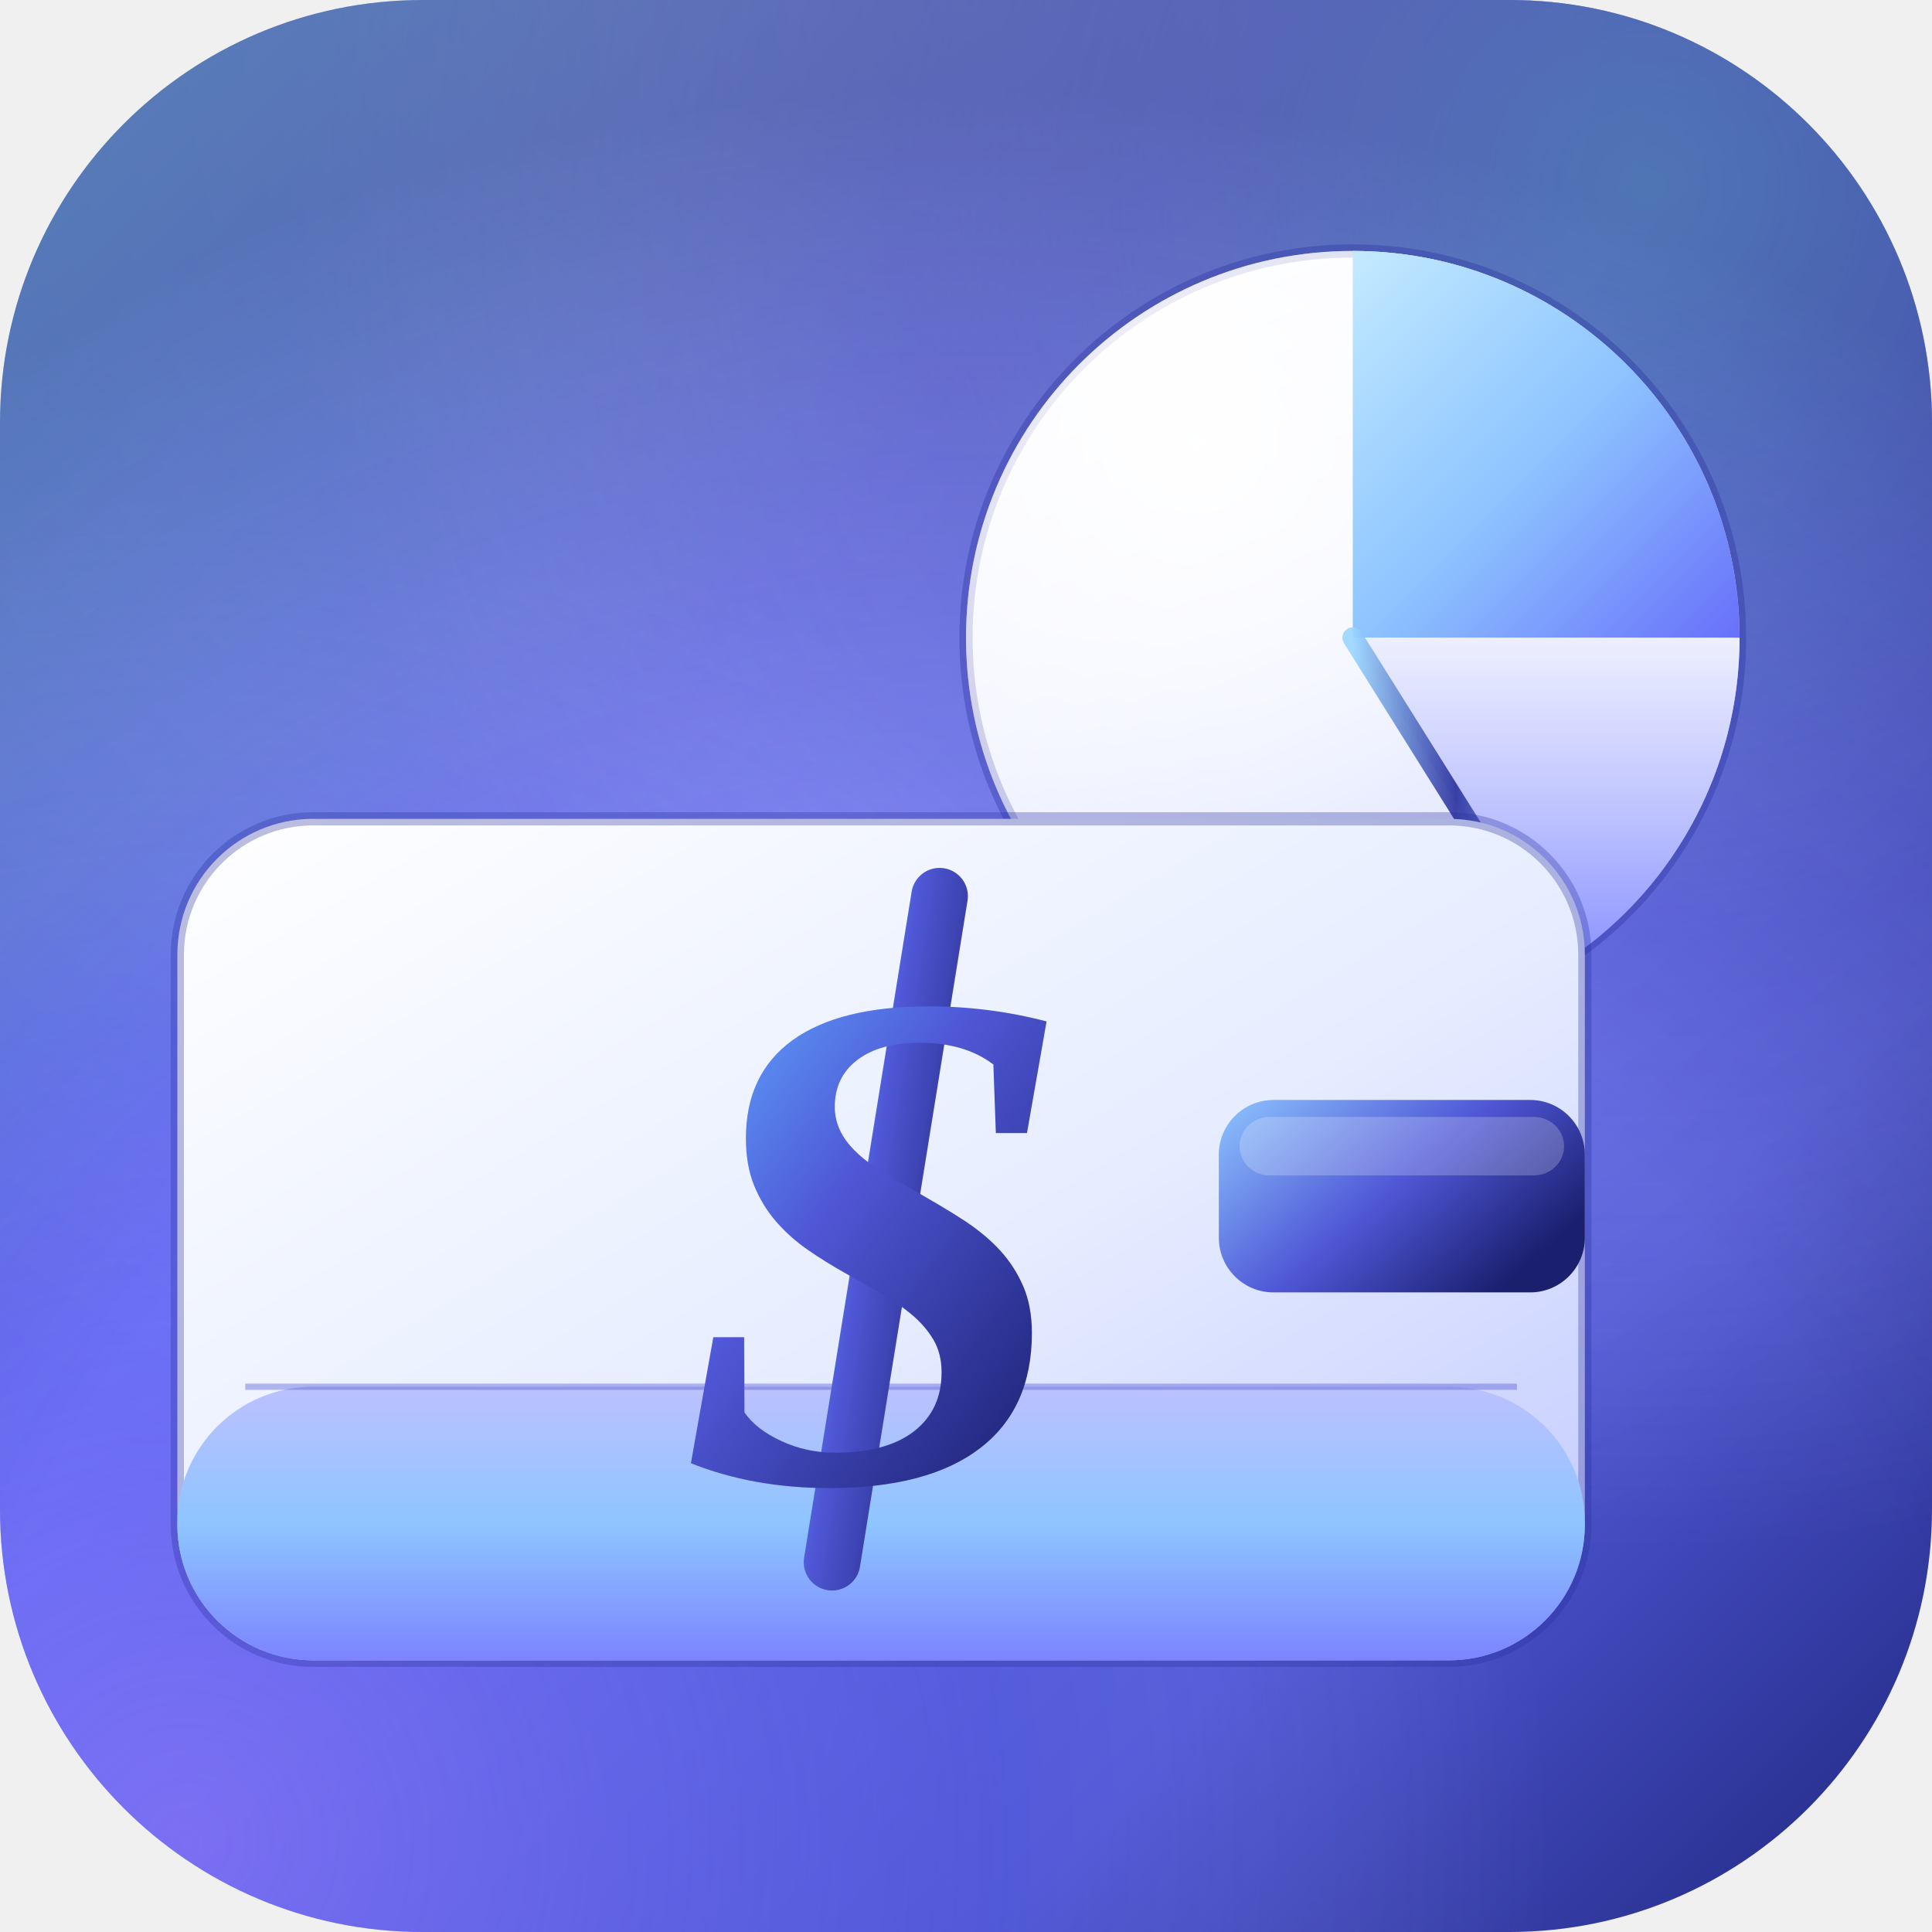
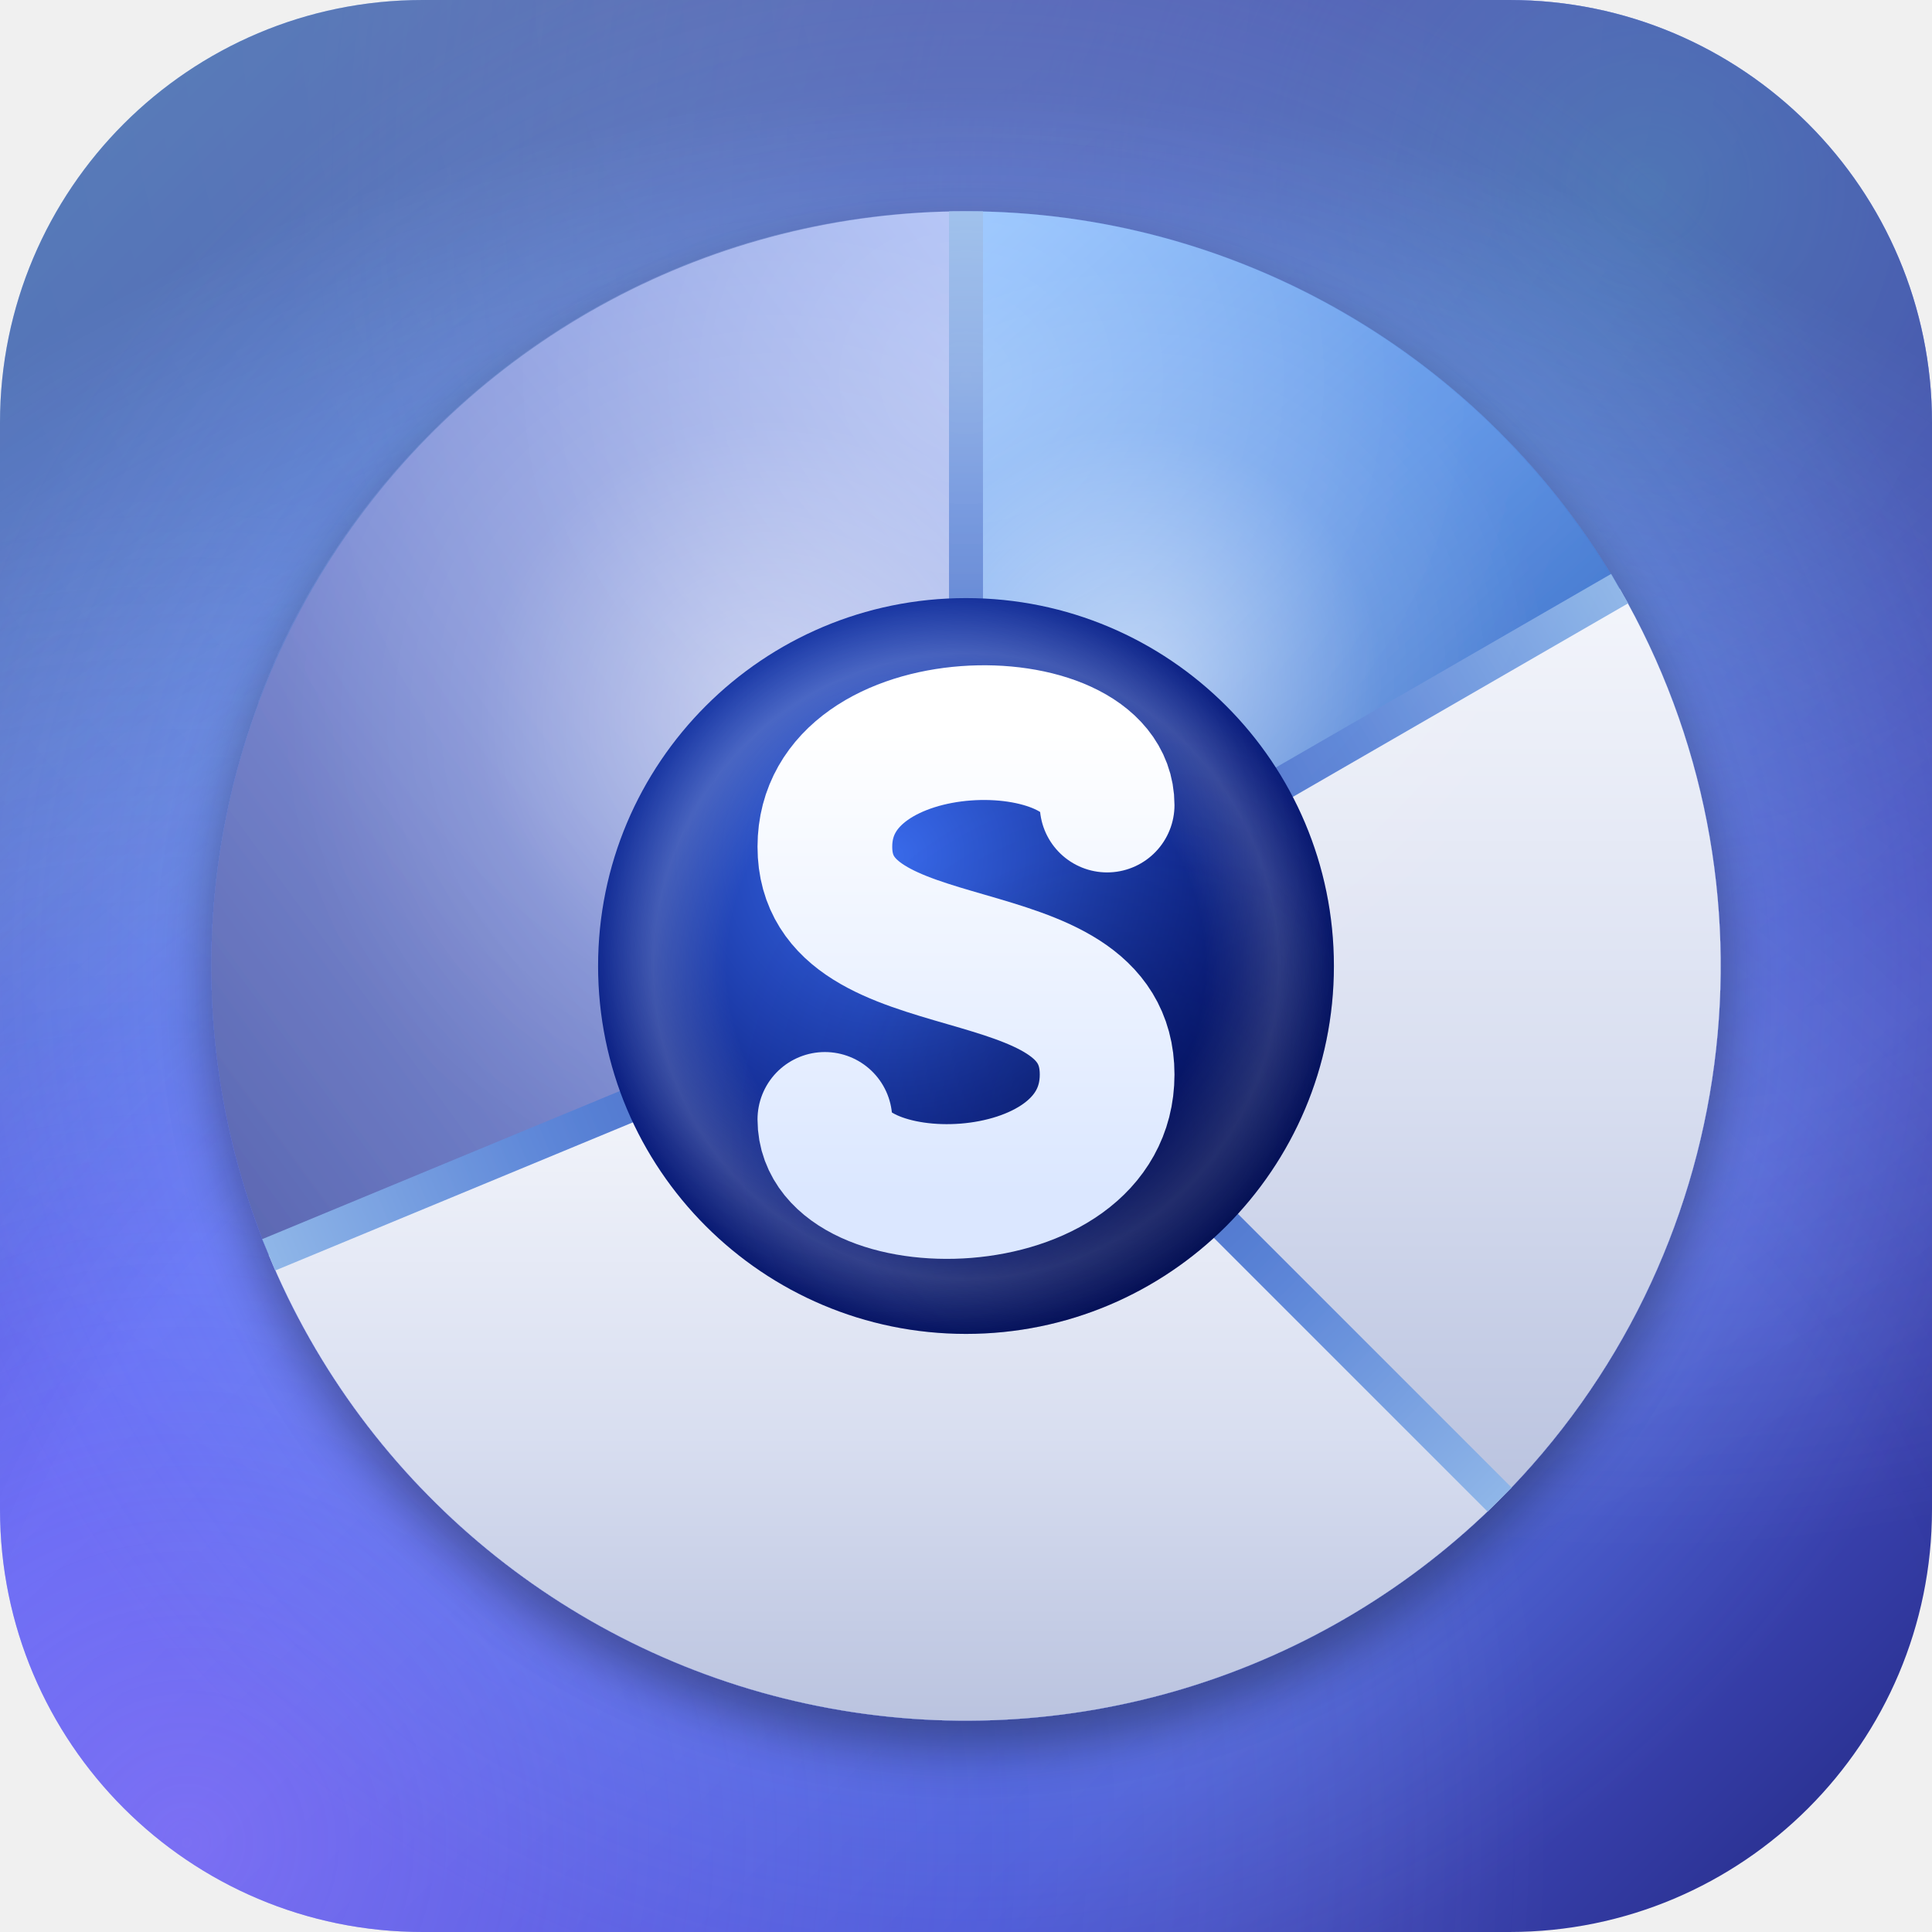
<svg xmlns="http://www.w3.org/2000/svg" viewBox="0 0 1024 1024">
  <defs>
    <linearGradient id="tile" x1="0" y1="0" x2="1" y2="1">
      <stop offset="0" stop-color="#7ec8ff" />
      <stop offset="0.35" stop-color="#6870fa" />
      <stop offset="0.75" stop-color="#4f57d6" />
      <stop offset="1" stop-color="#1f267d" />
    </linearGradient>
    <radialGradient id="tileGlow" cx="0.85" cy="0.1" r="0.7">
      <stop offset="0" stop-color="#6be3ff" stop-opacity="0.55" />
      <stop offset="0.55" stop-color="#7c84ff" stop-opacity="0.18" />
      <stop offset="1" stop-color="#ffffff" stop-opacity="0" />
    </radialGradient>
    <radialGradient id="tileGlow2" cx="0.1" cy="0.95" r="0.7">
      <stop offset="0" stop-color="#a07cff" stop-opacity="0.45" />
      <stop offset="0.6" stop-color="#5e67e6" stop-opacity="0.15" />
      <stop offset="1" stop-color="#ffffff" stop-opacity="0" />
    </radialGradient>
    <radialGradient id="sheen" cx="0.5" cy="0" r="0.85">
      <stop offset="0" stop-color="#ffffff" stop-opacity="0.22" />
      <stop offset="1" stop-color="#ffffff" stop-opacity="0" />
    </radialGradient>
    <radialGradient id="tileShade" cx="0.5" cy="1" r="0.95">
      <stop offset="0.55" stop-color="#0f1450" stop-opacity="0" />
      <stop offset="1" stop-color="#0f1450" stop-opacity="0.4" />
    </radialGradient>
-     <linearGradient id="surface" x1="0" y1="0" x2="0.4" y2="1">
-       <stop offset="0" stop-color="#ffffff" />
-       <stop offset="0.55" stop-color="#eef1ff" />
-       <stop offset="1" stop-color="#d1d8ff" />
+     <clipPath id="tileClip">
+       <rect width="1024" height="1024" rx="224" ry="224" />
+     </clipPath>
+     <filter id="donutShadow" x="-10%" y="-10%" width="120%" height="120%">
+       <feGaussianBlur in="SourceAlpha" stdDeviation="14" />
+       <feOffset dx="0" dy="14" />
+       <feComponentTransfer>
+         <feFuncA type="linear" slope="0.35" />
+       </feComponentTransfer>
+       <feMerge>
+         <feMergeNode />
+         <feMergeNode in="SourceGraphic" />
+       </feMerge>
+     </filter>
+     <linearGradient id="wedge1" x1="0" y1="0" x2="1" y2="1">
+       <stop offset="0" stop-color="#8ec0ff" />
+       <stop offset="0.55" stop-color="#5e94e6" />
+       <stop offset="1" stop-color="#3568c2" />
    </linearGradient>
-     <radialGradient id="surfaceGlow" cx="0.3" cy="0.25" r="0.85">
-       <stop offset="0" stop-color="#ffffff" stop-opacity="0.95" />
+     <linearGradient id="wedge4" x1="1" y1="0" x2="0" y2="1">
+       <stop offset="0" stop-color="#a9bcf5" />
+       <stop offset="0.55" stop-color="#8090d6" />
+       <stop offset="1" stop-color="#5965b0" />
+     </linearGradient>
+     <linearGradient id="wedgeWhite" x1="0" y1="0" x2="0" y2="1">
+       <stop offset="0" stop-color="#f3f5fb" />
+       <stop offset="0.55" stop-color="#d8def0" />
+       <stop offset="1" stop-color="#bac3df" />
+     </linearGradient>
+     <radialGradient id="wedge1Hi" cx="600" cy="360" r="220" gradientUnits="userSpaceOnUse">
+       <stop offset="0" stop-color="#ffffff" stop-opacity="0.55" />
+       <stop offset="0.6" stop-color="#ffffff" stop-opacity="0.10" />
      <stop offset="1" stop-color="#ffffff" stop-opacity="0" />
    </radialGradient>
-     <linearGradient id="wedgeA" x1="0" y1="0" x2="1" y2="1">
-       <stop offset="0" stop-color="#c3eaff" />
-       <stop offset="0.5" stop-color="#8ec5ff" />
-       <stop offset="1" stop-color="#6870fa" />
+     <radialGradient id="wedge4Hi" cx="410" cy="380" r="260" gradientUnits="userSpaceOnUse">
+       <stop offset="0" stop-color="#ffffff" stop-opacity="0.50" />
+       <stop offset="0.6" stop-color="#ffffff" stop-opacity="0.10" />
+       <stop offset="1" stop-color="#ffffff" stop-opacity="0" />
+     </radialGradient>
+     <radialGradient id="donutHalo" cx="512" cy="512" r="560" gradientUnits="userSpaceOnUse">
+       <stop offset="0.4" stop-color="#6be3ff" stop-opacity="0" />
+       <stop offset="0.72" stop-color="#6be3ff" stop-opacity="0.12" />
+       <stop offset="1" stop-color="#6be3ff" stop-opacity="0" />
+     </radialGradient>
+     <radialGradient id="donutSheen" cx="512" cy="200" r="420" gradientUnits="userSpaceOnUse">
+       <stop offset="0" stop-color="#ffffff" stop-opacity="0.22" />
+       <stop offset="0.55" stop-color="#ffffff" stop-opacity="0.05" />
+       <stop offset="1" stop-color="#ffffff" stop-opacity="0" />
+     </radialGradient>
+     <radialGradient id="badge" cx="0.4" cy="0.35" r="0.9">
+       <stop offset="0" stop-color="#3a6cee" />
+       <stop offset="0.55" stop-color="#0a1e80" />
+       <stop offset="1" stop-color="#000638" />
+     </radialGradient>
+     <radialGradient id="badgeGlow" cx="512" cy="512" r="195" gradientUnits="userSpaceOnUse">
+       <stop offset="0.65" stop-color="#ffffff" stop-opacity="0" />
+       <stop offset="0.85" stop-color="#ffffff" stop-opacity="0.18" />
+       <stop offset="1" stop-color="#ffffff" stop-opacity="0" />
+     </radialGradient>
+     <radialGradient id="badgeShade" cx="600" cy="600" r="220" gradientUnits="userSpaceOnUse">
+       <stop offset="0" stop-color="#000638" stop-opacity="0.45" />
+       <stop offset="0.7" stop-color="#000638" stop-opacity="0.05" />
+       <stop offset="1" stop-color="#000638" stop-opacity="0" />
+     </radialGradient>
+     <linearGradient id="sGrad" x1="0" y1="0" x2="0" y2="1">
+       <stop offset="0" stop-color="#ffffff" />
+       <stop offset="1" stop-color="#dbe7ff" />
    </linearGradient>
-     <linearGradient id="wedgeB" x1="0" y1="0" x2="0" y2="1">
-       <stop offset="0" stop-color="#eef0ff" />
-       <stop offset="0.55" stop-color="#bcc1ff" />
-       <stop offset="1" stop-color="#8a92ff" />
-     </linearGradient>
-     <linearGradient id="divider" x1="0" y1="0" x2="1" y2="0">
-       <stop offset="0" stop-color="#9ad6ff" />
-       <stop offset="0.5" stop-color="#2a309e" />
-       <stop offset="1" stop-color="#9ad6ff" />
-     </linearGradient>
-     <linearGradient id="sMono" x1="0" y1="0" x2="1" y2="1">
-       <stop offset="0" stop-color="#5fa9ff" />
-       <stop offset="0.4" stop-color="#4f57d6" />
-       <stop offset="1" stop-color="#1a1f6e" />
-     </linearGradient>
-     <linearGradient id="walletBody" x1="0" y1="0" x2="1" y2="1">
-       <stop offset="0" stop-color="#ffffff" />
-       <stop offset="0.55" stop-color="#e6edff" />
-       <stop offset="1" stop-color="#c1c8ff" />
-     </linearGradient>
-     <linearGradient id="walletFold" x1="0" y1="0" x2="0" y2="1">
-       <stop offset="0" stop-color="#bcc1ff" />
-       <stop offset="0.5" stop-color="#8ec5ff" />
-       <stop offset="1" stop-color="#7c84ff" />
-     </linearGradient>
-     <linearGradient id="clasp" x1="0" y1="0" x2="1" y2="0.6">
-       <stop offset="0" stop-color="#8ec5ff" />
-       <stop offset="0.55" stop-color="#4f57d6" />
-       <stop offset="1" stop-color="#1a1f6e" />
-     </linearGradient>
+     <radialGradient id="dividerGrad" cx="512" cy="512" r="400" gradientUnits="userSpaceOnUse">
+       <stop offset="0" stop-color="#2a4cb3" />
+       <stop offset="0.6" stop-color="#5d86d8" />
+       <stop offset="1" stop-color="#8fb6e8" />
+     </radialGradient>
  </defs>
  <rect width="1024" height="1024" rx="224" ry="224" fill="url(#tile)" />
  <rect width="1024" height="1024" rx="224" ry="224" fill="url(#tileGlow)" />
  <rect width="1024" height="1024" rx="224" ry="224" fill="url(#tileGlow2)" />
  <rect width="1024" height="1024" rx="224" ry="224" fill="url(#sheen)" />
  <rect width="1024" height="1024" rx="224" ry="224" fill="url(#tileShade)" />
-   <g transform="translate(717 338)">
-     <circle r="205" fill="url(#surface)" stroke="#2a309e" stroke-width="7" stroke-opacity="0.35" />
-     <circle r="205" fill="url(#surfaceGlow)" />
-     <path d="M 0 0 L 0 -205 A 205 205 0 0 1 205 0 Z" fill="url(#wedgeA)" />
-     <path d="M 0 0 L 205 0 A 205 205 0 0 1 109 174 Z" fill="url(#wedgeB)" />
-     <g stroke="url(#divider)" stroke-width="11" stroke-linecap="round" opacity="0.9">
-       <line x1="0" y1="0" x2="0" y2="-205" />
-       <line x1="0" y1="0" x2="205" y2="0" />
-       <line x1="0" y1="0" x2="109" y2="174" />
+   <g clip-path="url(#tileClip)">
+     <circle cx="512" cy="512" r="560" fill="url(#donutHalo)" />
+     <g filter="url(#donutShadow)">
+       <path d="M 512 112              A 400 400 0 0 1 858.41 312              L 659.22 427              A 170 170 0 0 0 512 342 Z" fill="url(#wedge1)" />
+       <path d="M 858.41 312              A 400 400 0 0 1 794.84 794.84              L 632.21 632.21              A 170 170 0 0 0 659.22 427 Z" fill="url(#wedgeWhite)" />
+       <path d="M 794.84 794.84              A 400 400 0 0 1 142.45 665.07              L 354.94 577.06              A 170 170 0 0 0 632.21 632.21 Z" fill="url(#wedgeWhite)" />
+       <path d="M 142.45 665.07              A 400 400 0 0 1 512 112              L 512 342              A 170 170 0 0 0 354.94 577.06 Z" fill="url(#wedge4)" />
+       <path d="M 512 112              A 400 400 0 0 1 858.41 312              L 659.22 427              A 170 170 0 0 0 512 342 Z" fill="url(#wedge1Hi)" />
+       <path d="M 142.45 665.07              A 400 400 0 0 1 512 112              L 512 342              A 170 170 0 0 0 354.94 577.06 Z" fill="url(#wedge4Hi)" />
+       <g stroke="url(#dividerGrad)" stroke-width="18" stroke-linecap="butt">
+         <line x1="512" y1="342" x2="512" y2="112" />
+         <line x1="659.22" y1="427" x2="858.41" y2="312" />
+         <line x1="632.21" y1="632.21" x2="794.84" y2="794.84" />
+         <line x1="354.94" y1="577.06" x2="142.45" y2="665.07" />
+       </g>
+       <path d="M 512 112              A 400 400 0 1 1 511 112 Z              M 512 342              A 170 170 0 1 0 513 342 Z" fill="url(#donutSheen)" fill-rule="evenodd" />
+     </g>
+     <circle cx="512" cy="512" r="195" fill="url(#badge)" />
+     <circle cx="512" cy="512" r="195" fill="url(#badgeGlow)" />
+     <circle cx="512" cy="512" r="195" fill="url(#badgeShade)" />
+     <g transform="translate(512 510) scale(0.85) translate(-512 -510)">
+       <path id="sPath" d="M 600 412              C 600 348, 424 348, 424 438              C 424 528, 600 488, 600 580              C 600 672, 424 672, 424 608" fill="none" stroke="url(#sGrad)" stroke-width="84" stroke-linecap="round" stroke-linejoin="round" />
    </g>
  </g>
-   <rect x="94" y="434" width="746" height="446" rx="72" ry="72" fill="url(#walletBody)" stroke="#2a309e" stroke-width="7" stroke-opacity="0.32" />
-   <rect x="94" y="735" width="746" height="145" rx="72" ry="72" fill="url(#walletFold)" />
-   <line x1="130" y1="735" x2="804" y2="735" stroke="#4f57d6" stroke-width="3.3" stroke-opacity="0.4" />
-   <rect x="646" y="583" width="194" height="102" rx="29" ry="29" fill="url(#clasp)" />
-   <rect x="657" y="592" width="172" height="31" rx="16" ry="16" fill="#ffffff" opacity="0.22" />
-   <line x1="441" y1="828" x2="498" y2="475" stroke="url(#sMono)" stroke-width="30" stroke-linecap="round" />
-   <text x="465" y="785" font-family="Georgia, 'Times New Roman', 'DejaVu Serif', serif" font-size="380" font-weight="bold" font-style="italic" text-anchor="middle" fill="url(#sMono)">S</text>
</svg>
